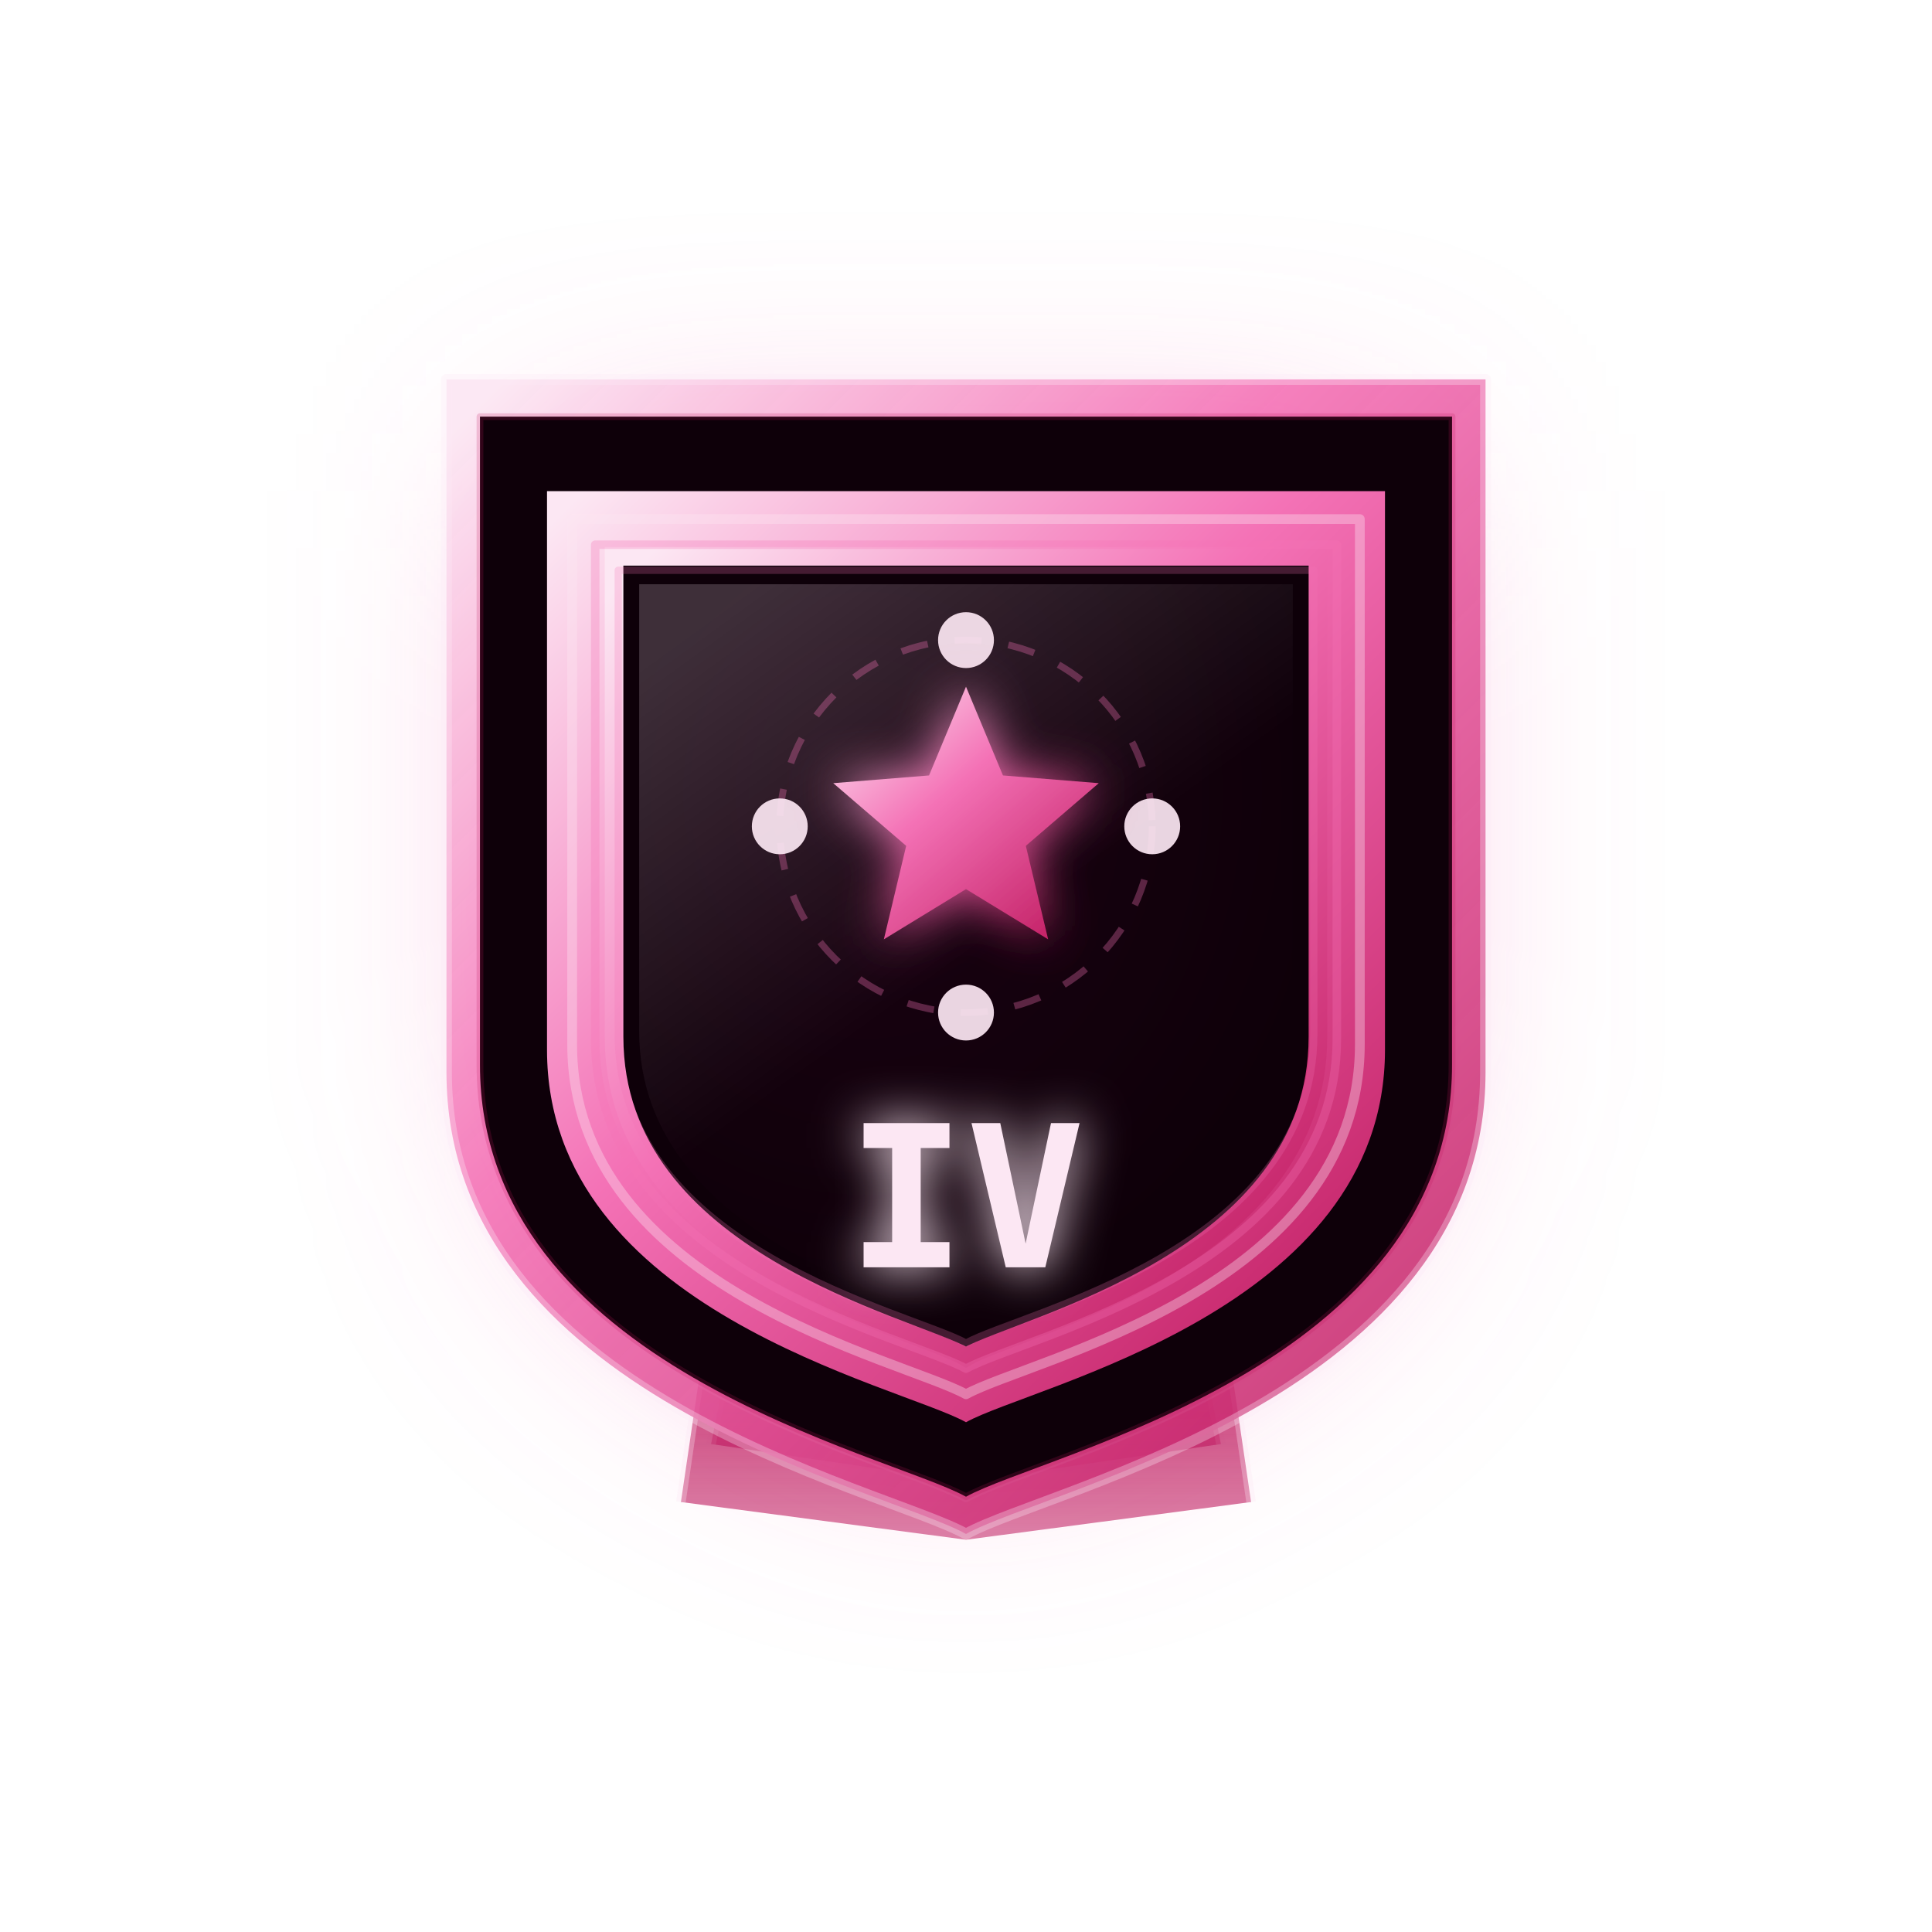
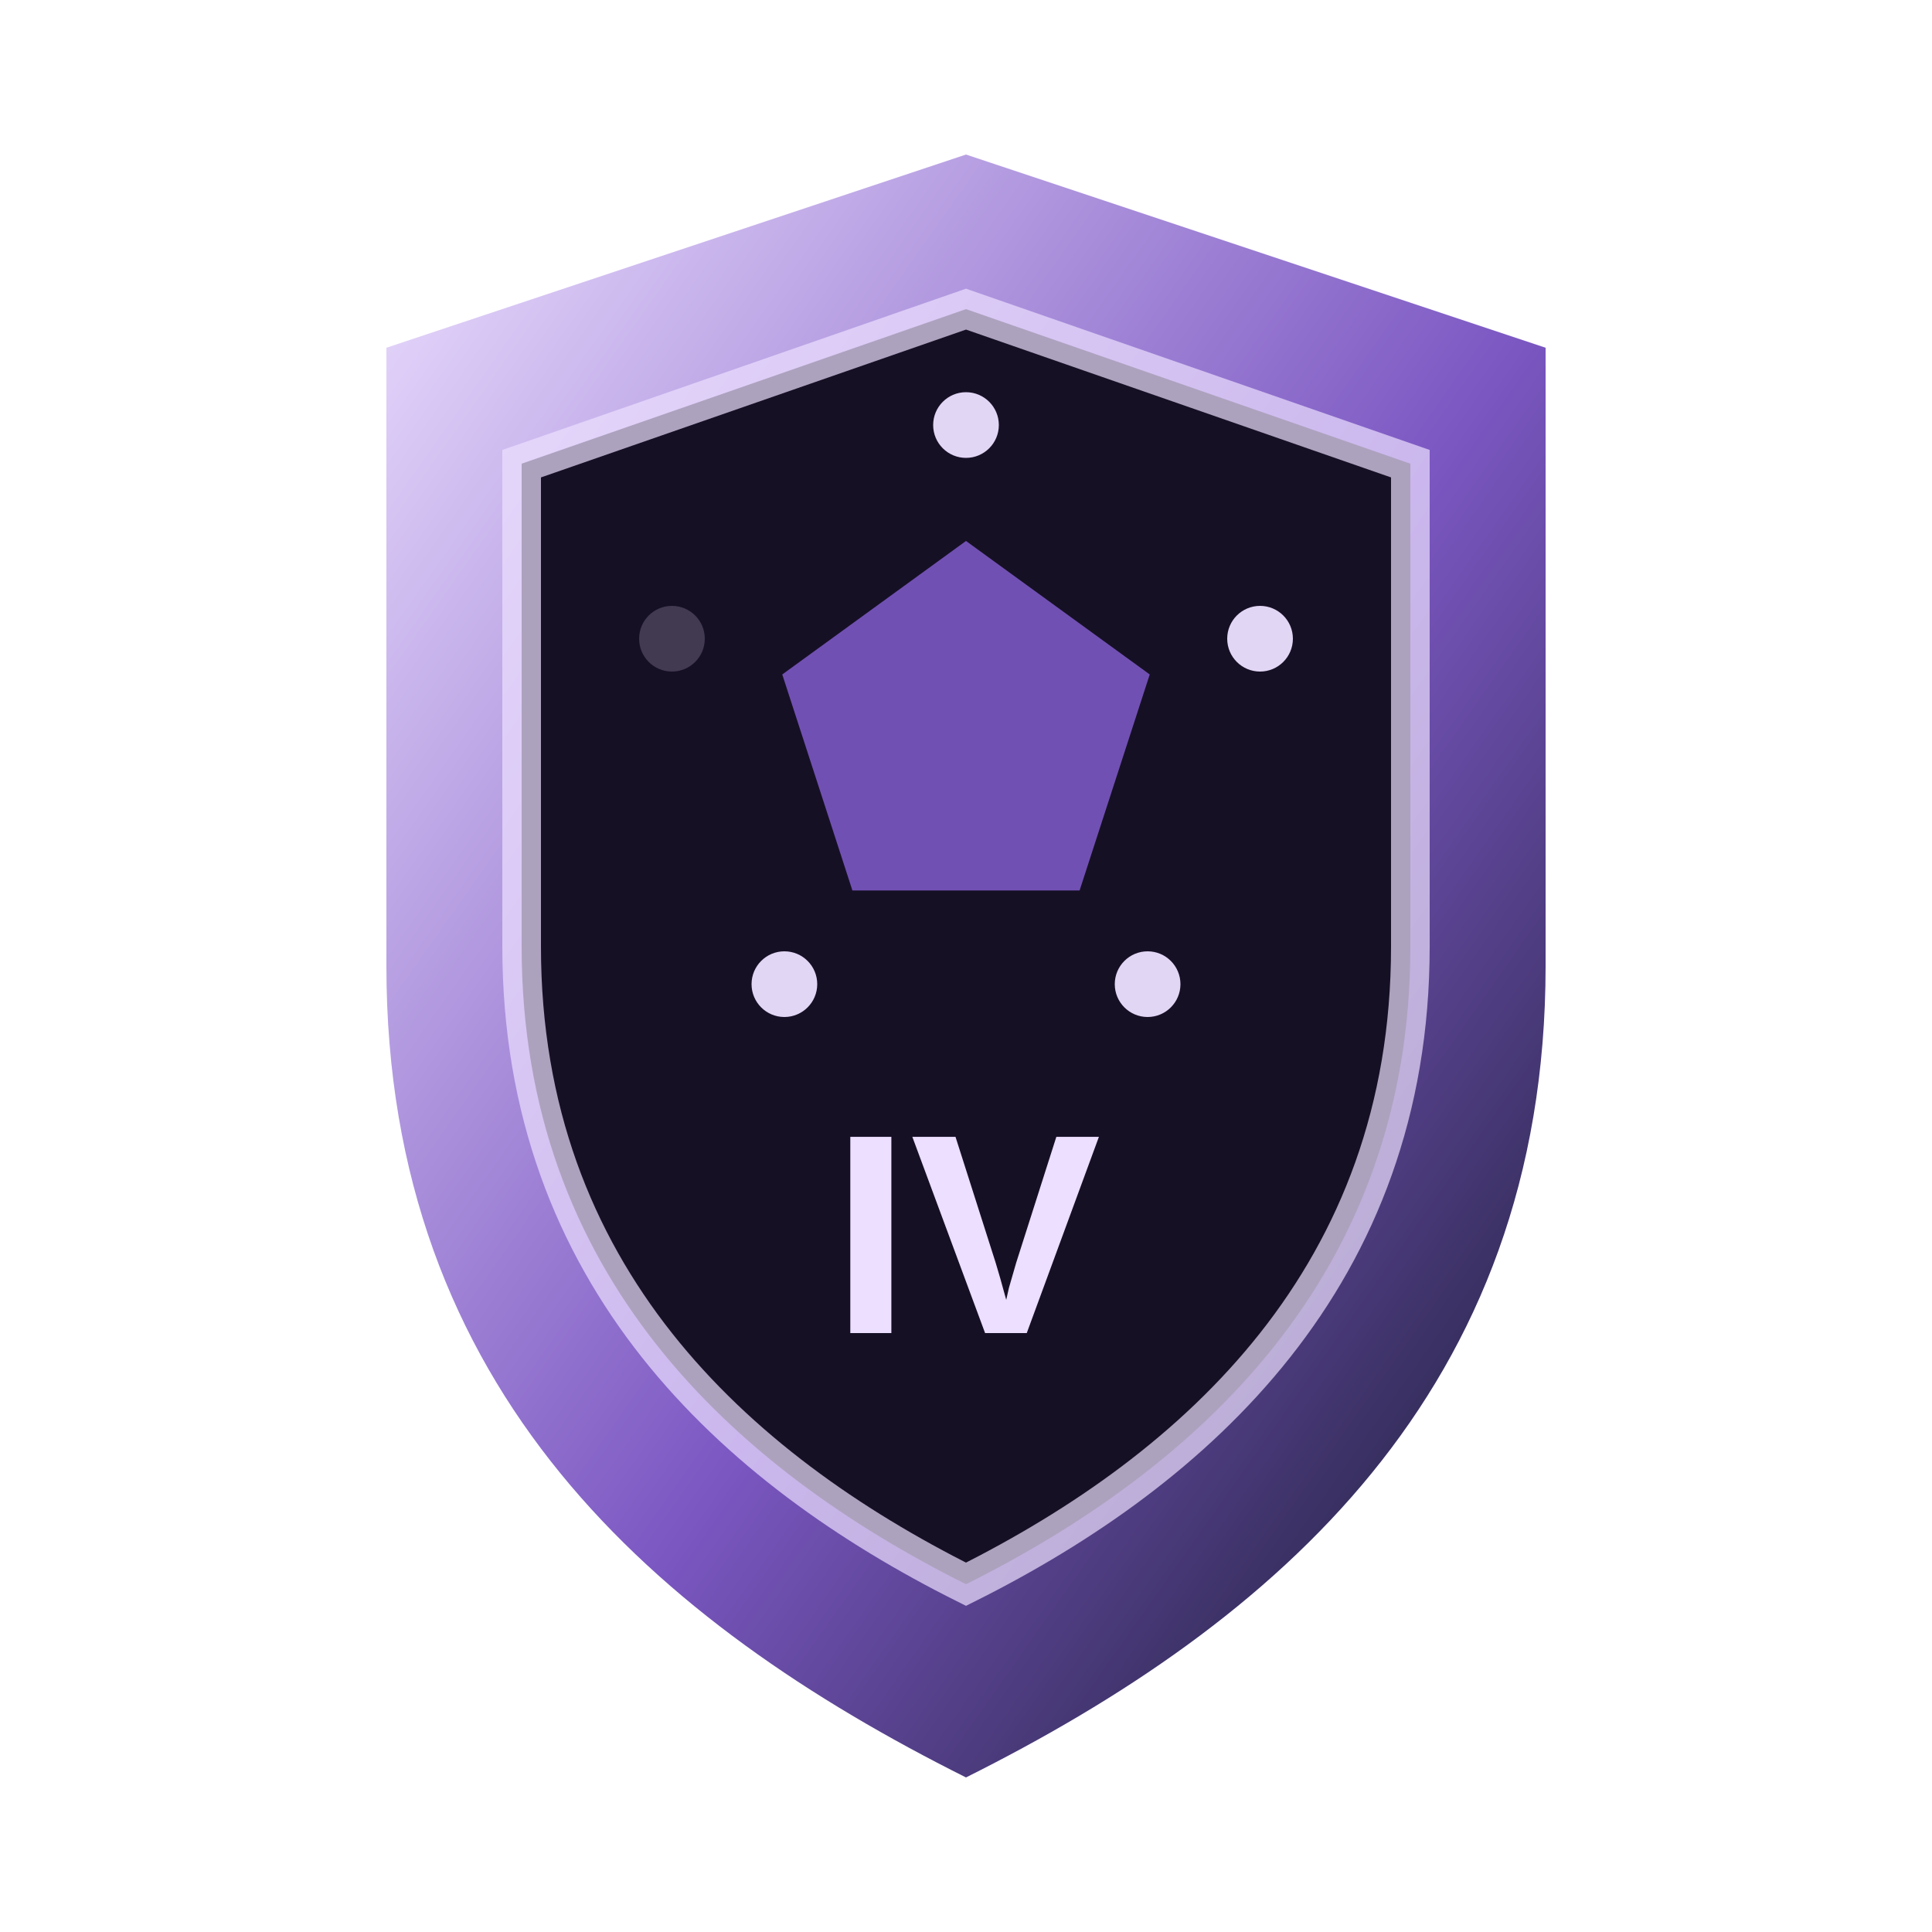
- <svg xmlns="http://www.w3.org/2000/svg" width="142.76" height="142.76" viewBox="-28.38 -28.38 142.76 142.76">
+ <svg xmlns="http://www.w3.org/2000/svg" width="100" height="100" viewBox="0 0 100 100">
  <defs>
-     <radialGradient id="bgs07rn" cx="35%" cy="28%" r="72%">
-       <stop offset="0%" stop-color="#1a0212" />
-       <stop offset="100%" stop-color="#0e0009" />
-     </radialGradient>
-     <linearGradient id="rims07rn" x1="5%" y1="0%" x2="95%" y2="100%">
-       <stop offset="0%" stop-color="#fce7f3" />
-       <stop offset="42%" stop-color="#f472b6" />
-       <stop offset="100%" stop-color="#be185d" />
-     </linearGradient>
-     <linearGradient id="shs07rn" x1="18%" y1="0%" x2="82%" y2="100%">
-       <stop offset="0%" stop-color="white" stop-opacity="0.18" />
-       <stop offset="50%" stop-color="white" stop-opacity="0" />
-     </linearGradient>
-     <filter id="gls07rn" x="-40%" y="-40%" width="180%" height="180%">
-       <feGaussianBlur stdDeviation="1.8" result="b" />
-       <feMerge>
-         <feMergeNode in="b" />
-         <feMergeNode in="SourceGraphic" />
-       </feMerge>
-     </filter>
-     <filter id="halos07rn" x="-120%" y="-120%" width="440%" height="440%">
-       <feGaussianBlur stdDeviation="9" result="b" />
-       <feMerge>
-         <feMergeNode in="b" />
-         <feMergeNode in="SourceGraphic" />
-       </feMerge>
-     </filter>
-     <linearGradient id="pgs07rn_0" x1="5%" y1="0%" x2="95%" y2="100%">
-       <stop offset="0%" stop-color="#fce7f3" stop-opacity="0.95" />
-       <stop offset="38%" stop-color="#f472b6" stop-opacity="0.9" />
-       <stop offset="100%" stop-color="#be185d" stop-opacity="0.85" />
-     </linearGradient>
-     <linearGradient id="pgs07rn_1" x1="5%" y1="0%" x2="95%" y2="100%">
-       <stop offset="0%" stop-color="#fce7f3" stop-opacity="0.95" />
-       <stop offset="38%" stop-color="#f472b6" stop-opacity="0.9" />
-       <stop offset="100%" stop-color="#be185d" stop-opacity="0.85" />
-     </linearGradient>
-     <linearGradient id="pgs07rn_2" x1="5%" y1="0%" x2="95%" y2="100%">
-       <stop offset="0%" stop-color="#fce7f3" stop-opacity="0.95" />
-       <stop offset="38%" stop-color="#f472b6" stop-opacity="0.9" />
-       <stop offset="100%" stop-color="#be185d" stop-opacity="0.85" />
-     </linearGradient>
-     <linearGradient id="gaps07rn_0" x1="0%" y1="0%" x2="0%" y2="100%">
-       <stop offset="0%" stop-color="#f472b6" />
-       <stop offset="100%" stop-color="#be185d" stop-opacity="0.65" />
-     </linearGradient>
-     <linearGradient id="gaps07rn_1" x1="0%" y1="0%" x2="0%" y2="100%">
-       <stop offset="0%" stop-color="#be185d" />
-       <stop offset="100%" stop-color="#be185d" stop-opacity="0.65" />
+     <linearGradient id="g" x1="0" y1="0" x2="1" y2="1">
+       <stop offset="0%" stop-color="#ecdfff" />
+       <stop offset="55%" stop-color="#7b57c2" />
+       <stop offset="100%" stop-color="#111827" />
    </linearGradient>
  </defs>
-   <path d="M12.04,7.912 L73.96,7.912 L73.96,49.192 C73.96,68.456 47.954,73.96 43,76.712 C38.046,73.96 12.04,68.456 12.04,49.192 Z" fill="#f472b6" fill-opacity="0.54" filter="url(#halos07rn)" />
-   <path d="M25.724,70.52 L60.276,70.52 L61.836,78.322 L43,81.108 L24.164,78.322 Z" fill="url(#gaps07rn_0)" opacity="0.9" />
-   <path d="M25.724,70.52 L60.276,70.52" fill="none" stroke="#fce7f3" stroke-width="0.9" stroke-opacity="0.5" />
-   <line x1="25.724" y1="70.52" x2="24.164" y2="78.322" stroke="#fce7f3" stroke-width="0.7" stroke-opacity="0.38" />
-   <line x1="60.276" y1="70.52" x2="61.836" y2="78.322" stroke="#fce7f3" stroke-width="0.7" stroke-opacity="0.38" />
-   <path d="M23.495,72.02 L62.505,72.02 L64.065,82.608 L43,85.395 L21.935,82.608 Z" fill="url(#gaps07rn_1)" opacity="0.82" />
-   <path d="M23.495,72.02 L62.505,72.02" fill="none" stroke="#fce7f3" stroke-width="0.9" stroke-opacity="0.4" />
-   <line x1="23.495" y1="72.02" x2="21.935" y2="82.608" stroke="#fce7f3" stroke-width="0.7" stroke-opacity="0.31" />
-   <line x1="62.505" y1="72.02" x2="64.065" y2="82.608" stroke="#fce7f3" stroke-width="0.7" stroke-opacity="0.31" />
-   <path d="M9.563,5.16 L76.437,5.16 L76.437,49.742 C76.437,70.548 48.35,76.492 43,79.464 C37.65,76.492 9.563,70.548 9.563,49.742 Z" fill="url(#pgs07rn_0)" />
-   <path d="M12.04,7.912 L73.96,7.912 L73.96,49.192 C73.96,68.456 47.954,73.96 43,76.712 C38.046,73.96 12.04,68.456 12.04,49.192 Z" fill="#0e0009" />
-   <path d="M9.563,5.16 L76.437,5.16 L76.437,49.742 C76.437,70.548 48.35,76.492 43,79.464 C37.65,76.492 9.563,70.548 9.563,49.742 Z" fill="none" stroke="#fce7f3" stroke-width="0.8" stroke-opacity="0.48" stroke-linejoin="round" />
-   <path d="M12.04,7.912 L73.96,7.912 L73.96,49.192 C73.96,68.456 47.954,73.96 43,76.712 C38.046,73.96 12.04,68.456 12.04,49.192 Z" fill="none" stroke="#be185d" stroke-width="0.5" stroke-opacity="0.28" stroke-linejoin="round" />
-   <path d="M7.086,2.408 L78.914,2.408 L78.914,50.293 C78.914,72.639 48.746,79.024 43,82.216 C37.254,79.024 7.086,72.639 7.086,50.293 Z" fill="url(#pgs07rn_1)" />
-   <path d="M9.563,5.16 L76.437,5.16 L76.437,49.742 C76.437,70.548 48.35,76.492 43,79.464 C37.65,76.492 9.563,70.548 9.563,49.742 Z" fill="#0e0009" />
-   <path d="M7.086,2.408 L78.914,2.408 L78.914,50.293 C78.914,72.639 48.746,79.024 43,82.216 C37.254,79.024 7.086,72.639 7.086,50.293 Z" fill="none" stroke="#fce7f3" stroke-width="0.8" stroke-opacity="0.4" stroke-linejoin="round" />
-   <path d="M9.563,5.16 L76.437,5.16 L76.437,49.742 C76.437,70.548 48.35,76.492 43,79.464 C37.65,76.492 9.563,70.548 9.563,49.742 Z" fill="none" stroke="#be185d" stroke-width="0.5" stroke-opacity="0.24" stroke-linejoin="round" />
-   <path d="M4.61,-0.344 L81.39,-0.344 L81.39,50.843 C81.39,74.731 49.142,81.556 43,84.968 C36.858,81.556 4.61,74.731 4.61,50.843 Z" fill="url(#pgs07rn_2)" />
-   <path d="M7.086,2.408 L78.914,2.408 L78.914,50.293 C78.914,72.639 48.746,79.024 43,82.216 C37.254,79.024 7.086,72.639 7.086,50.293 Z" fill="#0e0009" />
-   <path d="M4.61,-0.344 L81.39,-0.344 L81.39,50.843 C81.39,74.731 49.142,81.556 43,84.968 C36.858,81.556 4.61,74.731 4.61,50.843 Z" fill="none" stroke="#fce7f3" stroke-width="0.8" stroke-opacity="0.32" stroke-linejoin="round" />
-   <path d="M7.086,2.408 L78.914,2.408 L78.914,50.293 C78.914,72.639 48.746,79.024 43,82.216 C37.254,79.024 7.086,72.639 7.086,50.293 Z" fill="none" stroke="#be185d" stroke-width="0.5" stroke-opacity="0.2" stroke-linejoin="round" />
-   <path d="M12.04,7.912 L73.96,7.912 L73.96,49.192 C73.96,68.456 47.954,73.96 43,76.712 C38.046,73.96 12.04,68.456 12.04,49.192 Z" fill="url(#rims07rn)" />
-   <path d="M16.994,12.728 L69.006,12.728 L69.006,48.229 C69.006,64.796 47.161,69.529 43,71.896 C38.839,69.529 16.994,64.796 16.994,48.229 Z" fill="#0e0009" />
-   <path d="M16.994,12.728 L69.006,12.728 L69.006,48.229 C69.006,64.796 47.161,69.529 43,71.896 C38.839,69.529 16.994,64.796 16.994,48.229 Z" fill="none" stroke="url(#rims07rn)" stroke-width="1.376" />
-   <path d="M18.851,14.792 L67.149,14.792 L67.149,47.816 C67.149,63.227 46.864,67.63 43,69.832 C39.136,67.63 18.851,63.227 18.851,47.816 Z" fill="url(#bgs07rn)" />
-   <path d="M18.851,14.792 L67.149,14.792 L67.149,47.816 C67.149,63.227 46.864,67.63 43,69.832 C39.136,67.63 18.851,63.227 18.851,47.816 Z" fill="url(#shs07rn)" />
-   <path d="M13.898,9.976 L72.102,9.976 L72.102,48.779 C72.102,66.887 47.656,72.061 43,74.648 C38.344,72.061 13.898,66.887 13.898,48.779 Z" fill="none" stroke="#fce7f3" stroke-width="0.72" stroke-opacity="0.36" stroke-linejoin="round" />
-   <path d="M15.6,11.868 L70.4,11.868 L70.4,48.401 C70.4,65.449 47.384,70.32 43,72.756 C38.616,70.32 15.6,65.449 15.6,48.401 Z" fill="none" stroke="#f472b6" stroke-width="0.63" stroke-opacity="0.3" stroke-linejoin="round" />
-   <path d="M17.303,13.76 L68.697,13.76 L68.697,48.022 C68.697,64.012 47.111,68.58 43,70.864 C38.889,68.58 17.303,64.012 17.303,48.022 Z" fill="none" stroke="#f472b6" stroke-width="0.54" stroke-opacity="0.24" stroke-linejoin="round" />
-   <circle cx="43" cy="32.68" r="13.76" fill="none" stroke="#f472b6" stroke-width="0.5" stroke-opacity="0.32" stroke-dasharray="2 2" />
-   <circle cx="43.00" cy="18.92" r="2.064" fill="#fce7f3" opacity="0.92" />
-   <circle cx="56.76" cy="32.68" r="2.064" fill="#fce7f3" opacity="0.92" />
-   <circle cx="43.00" cy="46.44" r="2.064" fill="#fce7f3" opacity="0.92" />
-   <circle cx="29.24" cy="32.68" r="2.064" fill="#fce7f3" opacity="0.92" />
-   <path d="M43.00,22.36L45.73,28.92L52.81,29.49L47.42,34.12L49.07,41.03L43.00,37.32L36.93,41.03L38.58,34.12L33.19,29.49L40.27,28.92Z" fill="url(#rims07rn)" filter="url(#gls07rn)" />
-   <text x="43" y="60.2" text-anchor="middle" dominant-baseline="central" font-family="Orbitron,monospace" font-weight="900" font-size="14.62" fill="#fce7f3" filter="url(#gls07rn)">IV</text>
+   <path d="M50 8 L80 18 L80 50 C80 72 66 84 50 92 C34 84 20 72 20 50 L20 18 Z" fill="url(#g)" />
+   <path d="M50 16 L73 24 L73 49 C73 66 62 76 50 82 C38 76 27 66 27 49 L27 24 Z" fill="#161025" />
+   <path d="M50 16 L73 24 L73 49 C73 66 62 76 50 82 C38 76 27 66 27 49 L27 24 Z" fill="none" stroke="#ecdfff" stroke-width="2" opacity="0.7" />
+   <path d="M 50.00 28.00 L 59.51 34.91 L 55.88 46.09 L 44.12 46.09 L 40.49 34.91 Z" fill="#7b57c2" opacity="0.9" />
+   <circle cx="50.00" cy="22.00" r="1.7" fill="#ecdfff" opacity="0.95" />
+   <circle cx="65.22" cy="33.06" r="1.7" fill="#ecdfff" opacity="0.95" />
+   <circle cx="59.40" cy="50.94" r="1.7" fill="#ecdfff" opacity="0.95" />
+   <circle cx="40.60" cy="50.94" r="1.7" fill="#ecdfff" opacity="0.95" />
+   <circle cx="34.78" cy="33.06" r="1.7" fill="#ecdfff" opacity="0.2" />
+   <text x="50" y="69" text-anchor="middle" font-family="Arial, Helvetica, sans-serif" font-size="14.76" font-weight="700" fill="#ecdfff">IV</text>
</svg>
